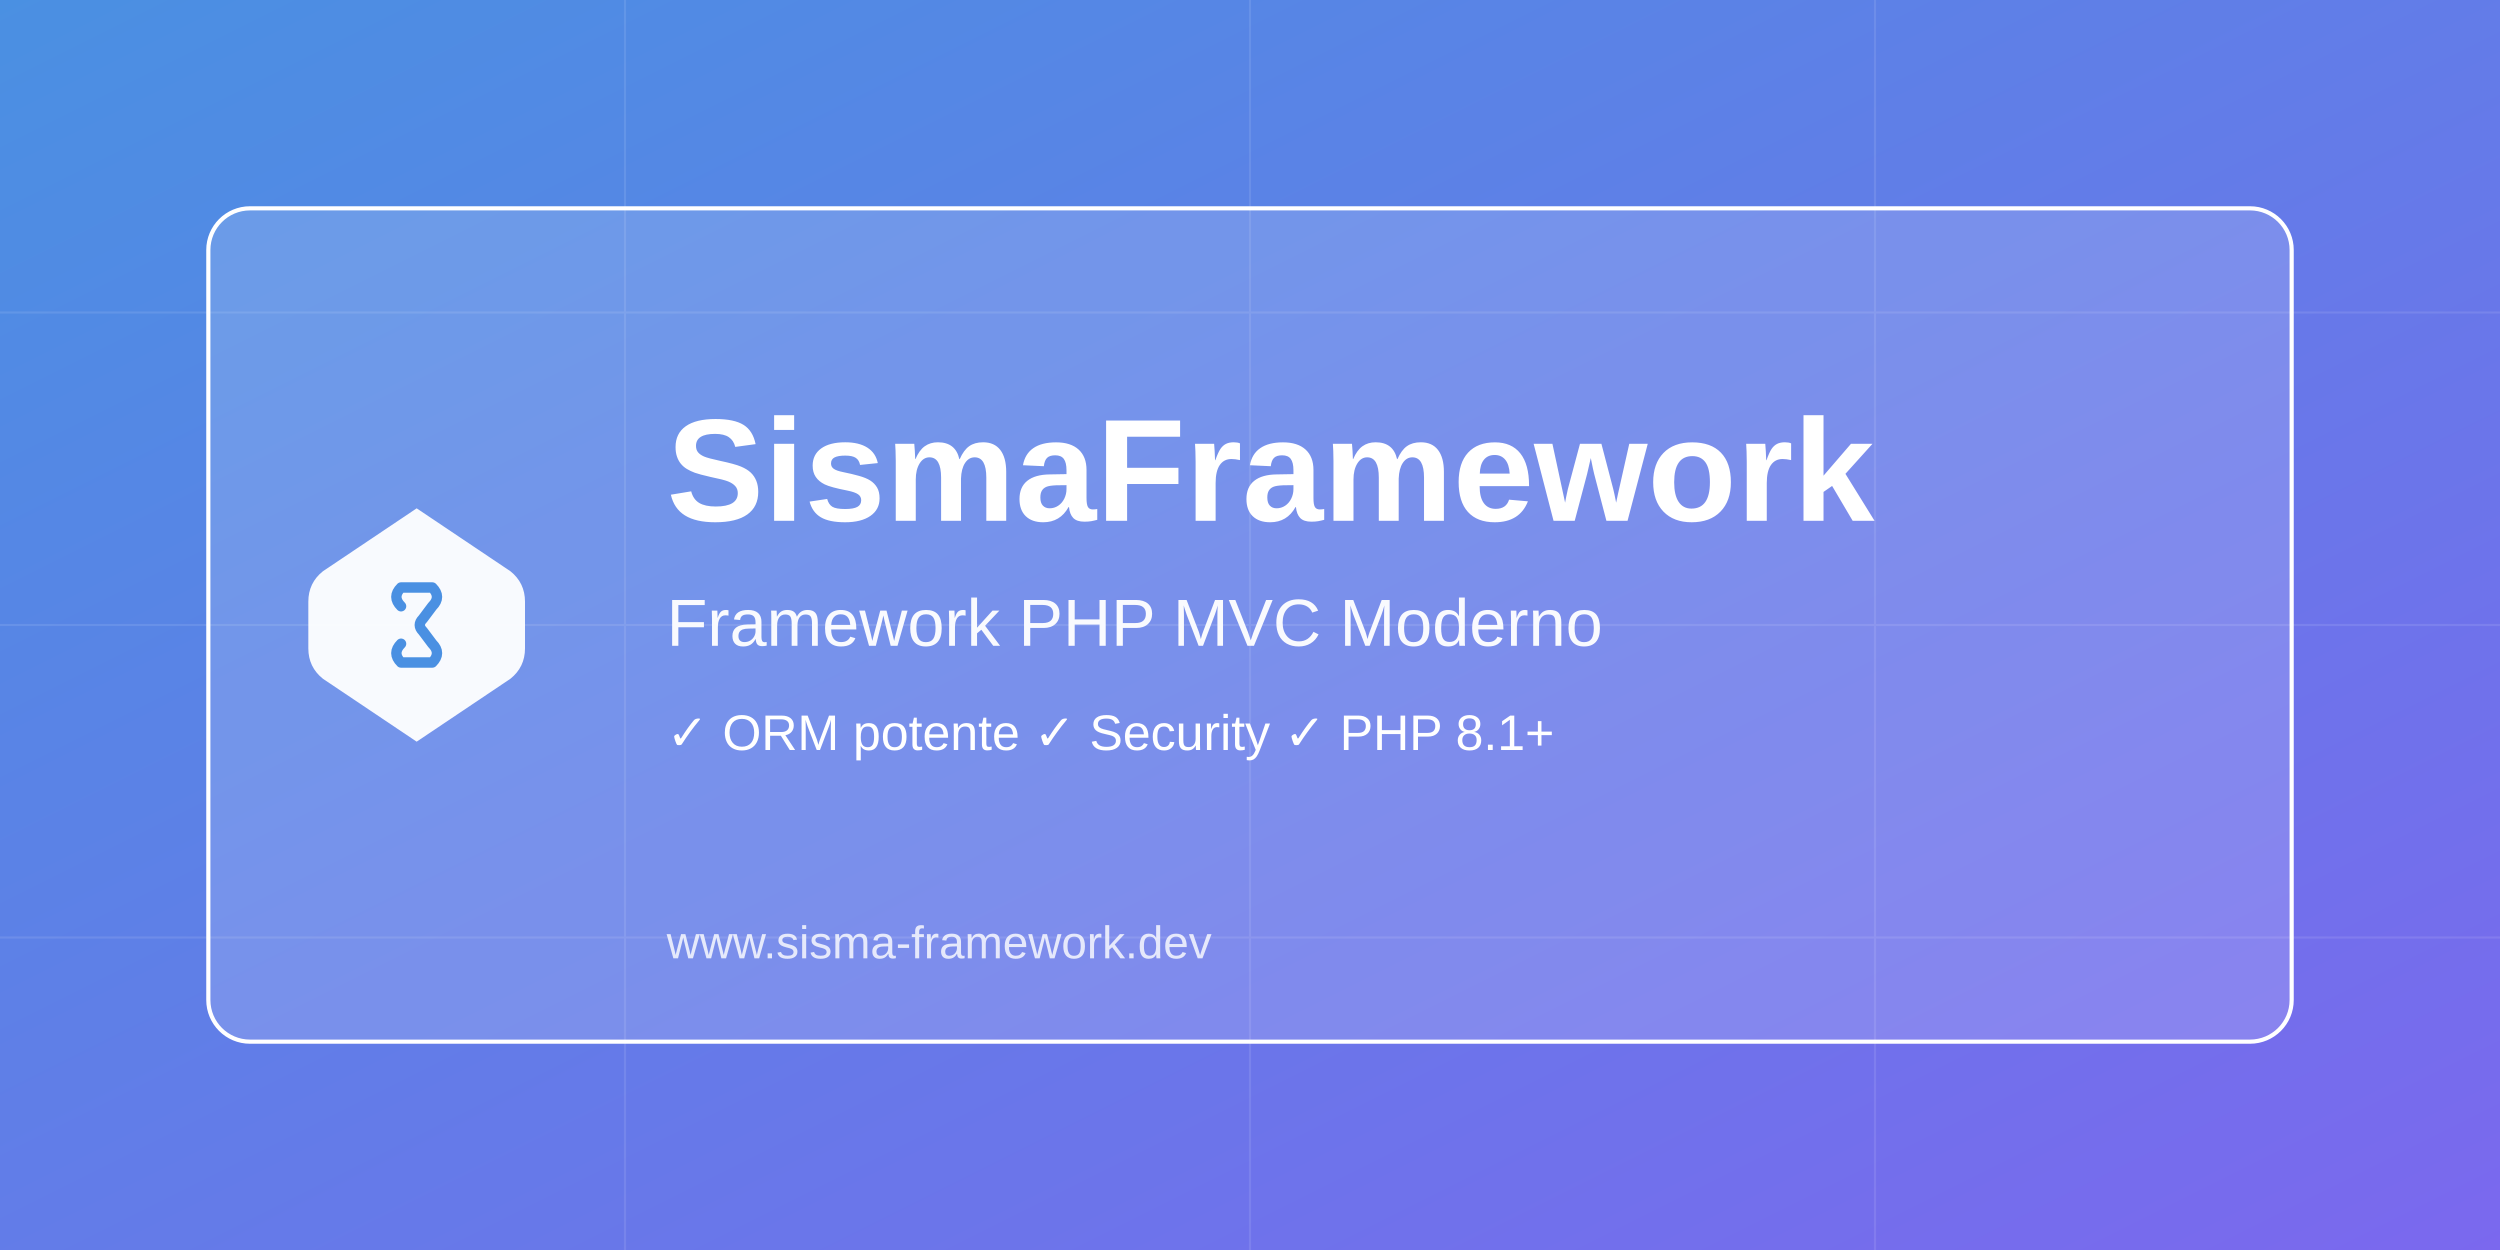
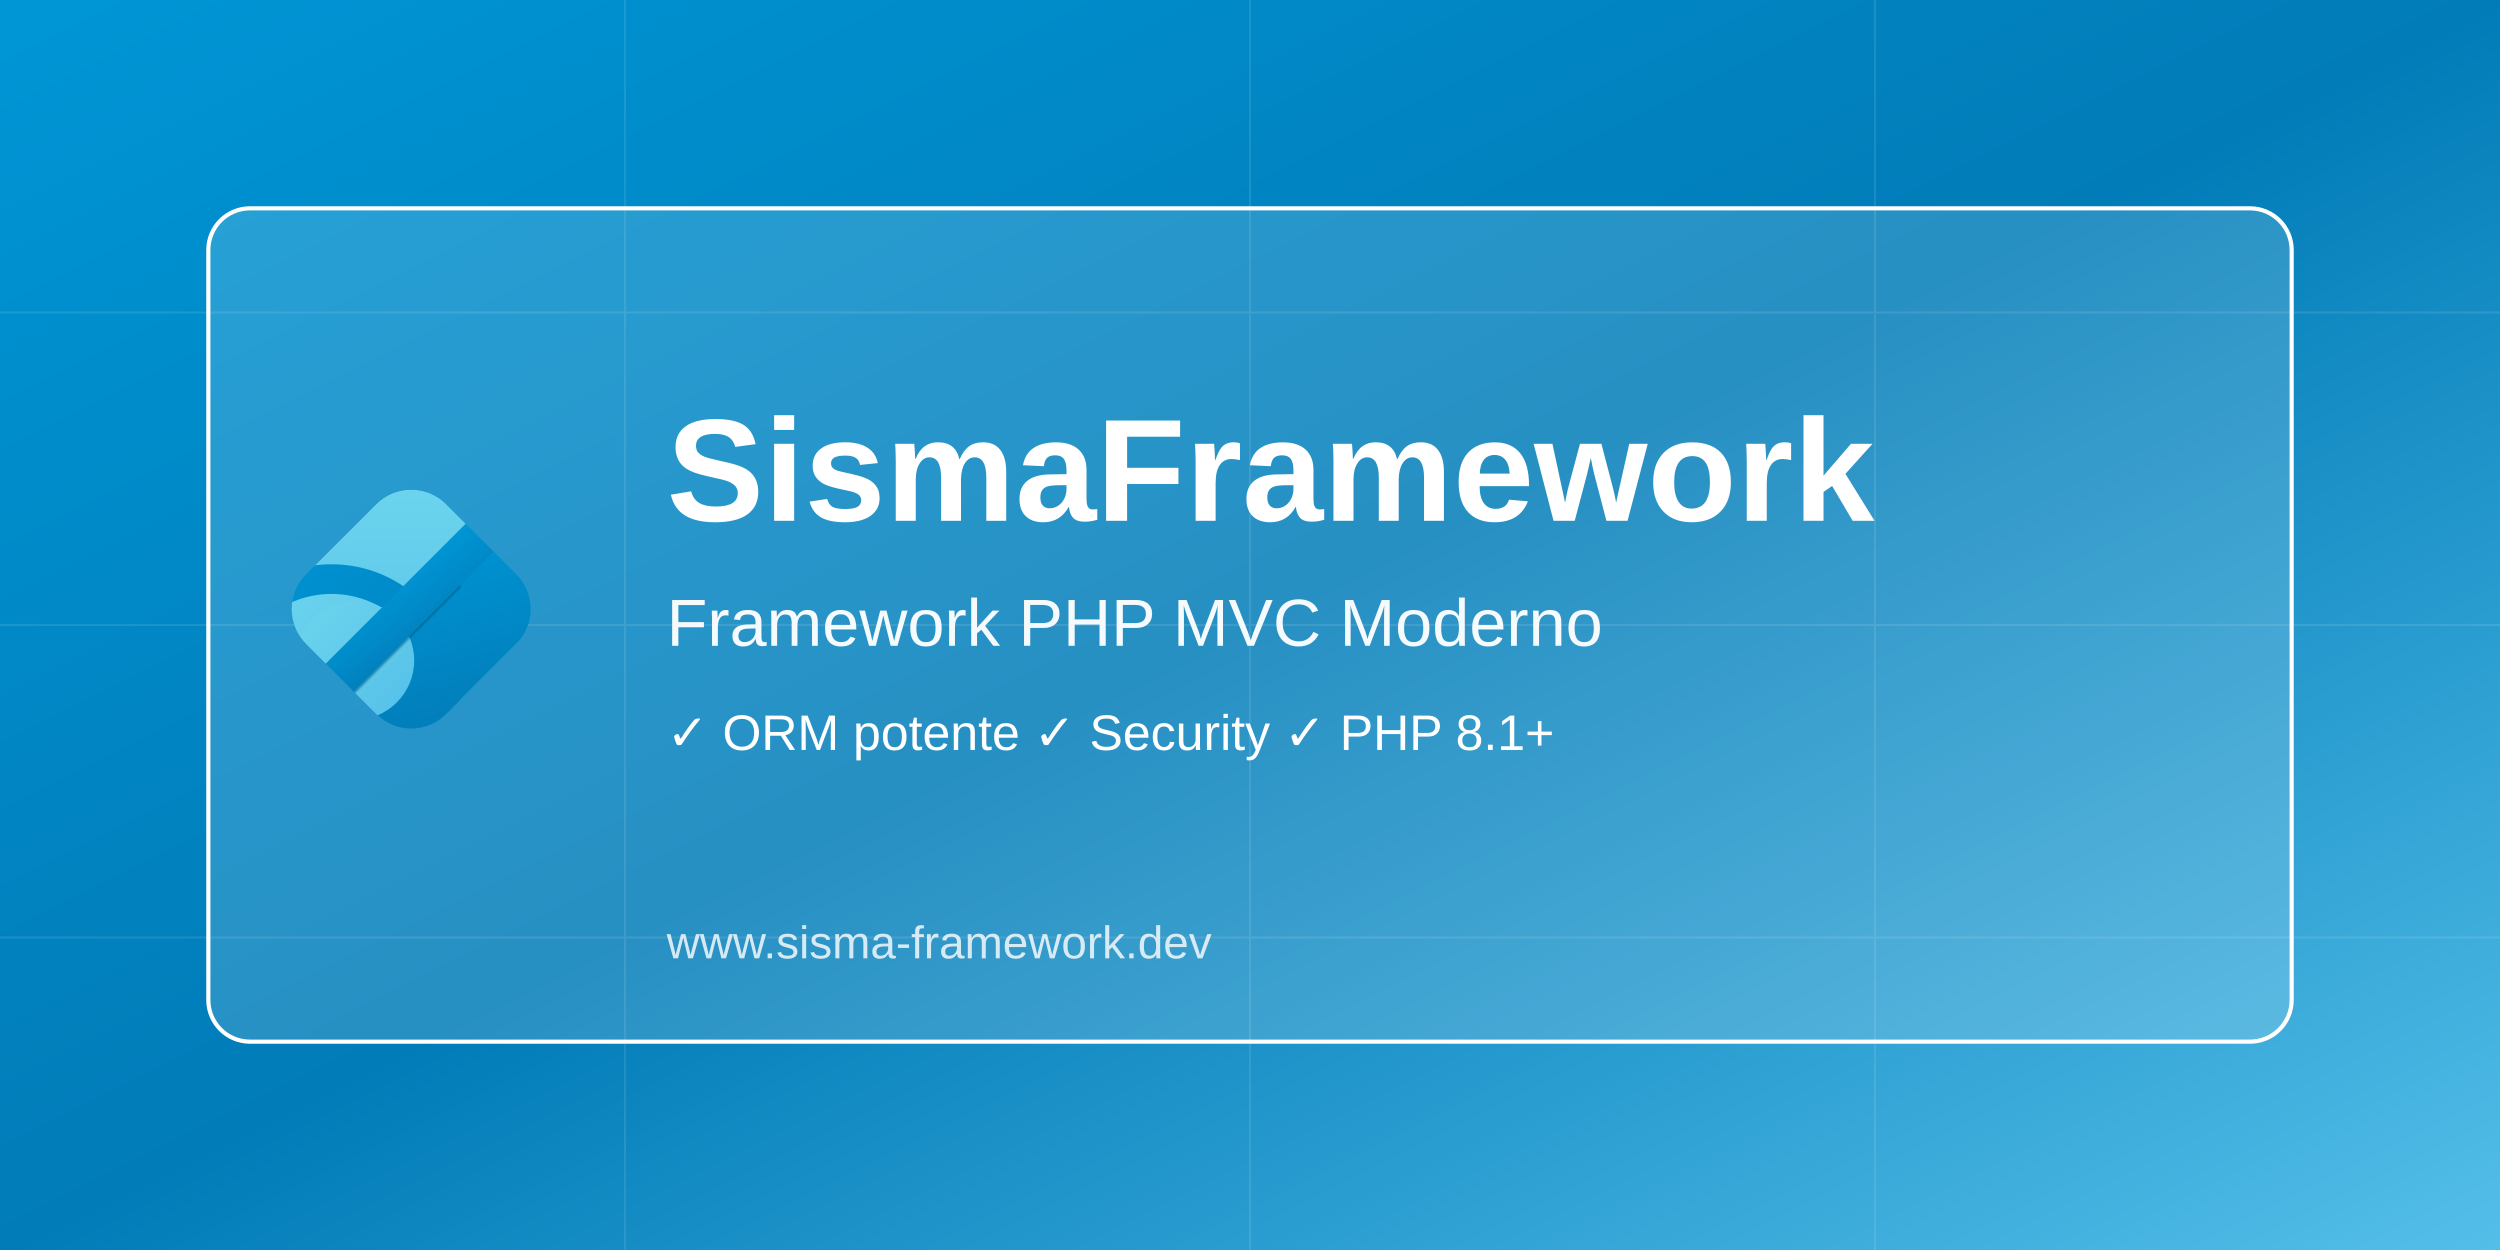
<svg xmlns="http://www.w3.org/2000/svg" viewBox="0 0 1200 600">
  <defs>
    <linearGradient id="twGrad" x1="0%" y1="0%" x2="100%" y2="100%">
-       <stop offset="0%" style="stop-color:#4a90e2;stop-opacity:1" />
-       <stop offset="100%" style="stop-color:#7b68ee;stop-opacity:1" />
+       <stop offset="0%" style="stop-color:#0096d6;stop-opacity:1" />
+       <stop offset="50%" style="stop-color:#017cb8;stop-opacity:1" />
+       <stop offset="100%" style="stop-color:#54bfe9;stop-opacity:1" />
+     </linearGradient>
+     <mask maskUnits="userSpaceOnUse" id="mask15tw">
+       <rect style="fill:#ffffff;fill-opacity:1;stroke-width:0.265" width="100" height="100" x="35.388" y="-50" rx="25" ry="25" transform="rotate(45)" />
+     </mask>
+     <filter style="color-interpolation-filters:sRGB;" id="filter42tw" x="-0.06" y="-0.008" width="1.17" height="1.183">
+       <feFlood result="flood" in="SourceGraphic" flood-opacity="0.498" flood-color="rgb(0,79,118)" />
+       <feGaussianBlur result="blur" in="SourceGraphic" stdDeviation="0.5" />
+       <feOffset result="offset" in="blur" dx="1" dy="25" />
+       <feComposite result="comp1" operator="in" in="flood" in2="offset" />
+       <feComposite result="comp2" operator="over" in="SourceGraphic" in2="comp1" />
+     </filter>
+     <linearGradient id="blueGradTW" x1="0%" y1="0%" x2="100%" y2="100%">
+       <stop offset="0%" style="stop-color:#0096d6;stop-opacity:1" />
+       <stop offset="100%" style="stop-color:#017cb8;stop-opacity:1" />
+     </linearGradient>
+     <linearGradient id="cyanGradTW" x1="0%" y1="0%" x2="100%" y2="100%">
+       <stop offset="0%" style="stop-color:#6dd5ed;stop-opacity:1" />
+       <stop offset="100%" style="stop-color:#54bfe9;stop-opacity:1" />
    </linearGradient>
  </defs>
  <rect width="1200" height="600" fill="url(#twGrad)" />
  <g opacity="0.1">
    <line x1="0" y1="150" x2="1200" y2="150" stroke="white" stroke-width="1" />
    <line x1="0" y1="300" x2="1200" y2="300" stroke="white" stroke-width="1" />
    <line x1="0" y1="450" x2="1200" y2="450" stroke="white" stroke-width="1" />
    <line x1="300" y1="0" x2="300" y2="600" stroke="white" stroke-width="1" />
    <line x1="600" y1="0" x2="600" y2="600" stroke="white" stroke-width="1" />
    <line x1="900" y1="0" x2="900" y2="600" stroke="white" stroke-width="1" />
  </g>
  <rect x="100" y="100" width="1000" height="400" rx="20" fill="rgba(255,255,255,0.15)" stroke="white" stroke-width="2" />
-   <g transform="translate(200, 300)">
-     <path d="M 0 -56 L 45 -25.8 Q 52 -20.2 52 -11.2 L 52 11.2 Q 52 20.2 45 25.8 L 0 56 L -45 25.8 Q -52 20.2 -52 11.2 L -52 -11.2 Q -52 -20.2 -45 -25.8 Z" fill="white" opacity="0.95" />
-     <path d="M -7.5 -9 Q -12 -13.5 -7.5 -18 L 7.5 -18 Q 12 -13.5 7.5 -9 L 3 -3 Q 0 0 3 3 L 7.5 9 Q 12 13.5 7.5 18 L -7.5 18 Q -12 13.5 -7.5 9" fill="none" stroke="#4a90e2" stroke-width="5" stroke-linecap="round" stroke-linejoin="round" />
+   <g transform="translate(140, 235) scale(0.95)">
+     <g mask="url(#mask15tw)">
+       <g transform="translate(-32.41221,-63.80862)" style="display:inline">
+         <rect style="display:inline;fill:url(#cyanGradTW);fill-opacity:1;stroke-width:0.265" width="100" height="100" x="103.426" y="-27.799" rx="25" ry="25" transform="rotate(45)" />
+       </g>
+       <g>
+         <circle style="fill:url(#blueGradTW);fill-opacity:1;stroke-width:0.265" cx="20.113" cy="102.727" r="65" />
+         <circle style="fill:url(#cyanGradTW);fill-opacity:1;stroke-width:0.265" cx="20.113" cy="102.727" r="50" />
+       </g>
+       <g transform="translate(-32.41221,-63.80862)" style="display:inline">
+         <rect style="fill:url(#blueGradTW);fill-opacity:1;stroke-width:0.265" width="59.896" height="107.341" x="143.53" y="-35.14" rx="22.965" ry="25" transform="rotate(45)" />
+       </g>
+       <g>
+         <circle style="display:inline;fill:url(#cyanGradTW);fill-opacity:1;stroke-width:0.311" cx="31.903" cy="86.34" r="30" />
+       </g>
+       <g>
+         <rect style="fill:url(#blueGradTW);fill-opacity:1;stroke-width:0.166;filter:url(#filter42tw)" width="20" height="150" x="74.364" y="-51.149" rx="20" ry="0" transform="rotate(45)" />
+       </g>
+     </g>
  </g>
  <text x="320" y="250" font-family="Arial, sans-serif" font-size="70" font-weight="bold" fill="white">
    SismaFramework
  </text>
  <text x="320" y="310" font-family="Arial, sans-serif" font-size="32" fill="rgba(255,255,255,0.95)">
    Framework PHP MVC Moderno
  </text>
  <g transform="translate(320, 360)">
    <text y="0" font-family="Arial, sans-serif" font-size="24" fill="white">
      ✓ ORM potente  ✓ Security  ✓ PHP 8.1+
    </text>
  </g>
  <text x="320" y="460" font-family="Arial, sans-serif" font-size="22" fill="rgba(255,255,255,0.8)">
    www.sisma-framework.dev
  </text>
</svg>
